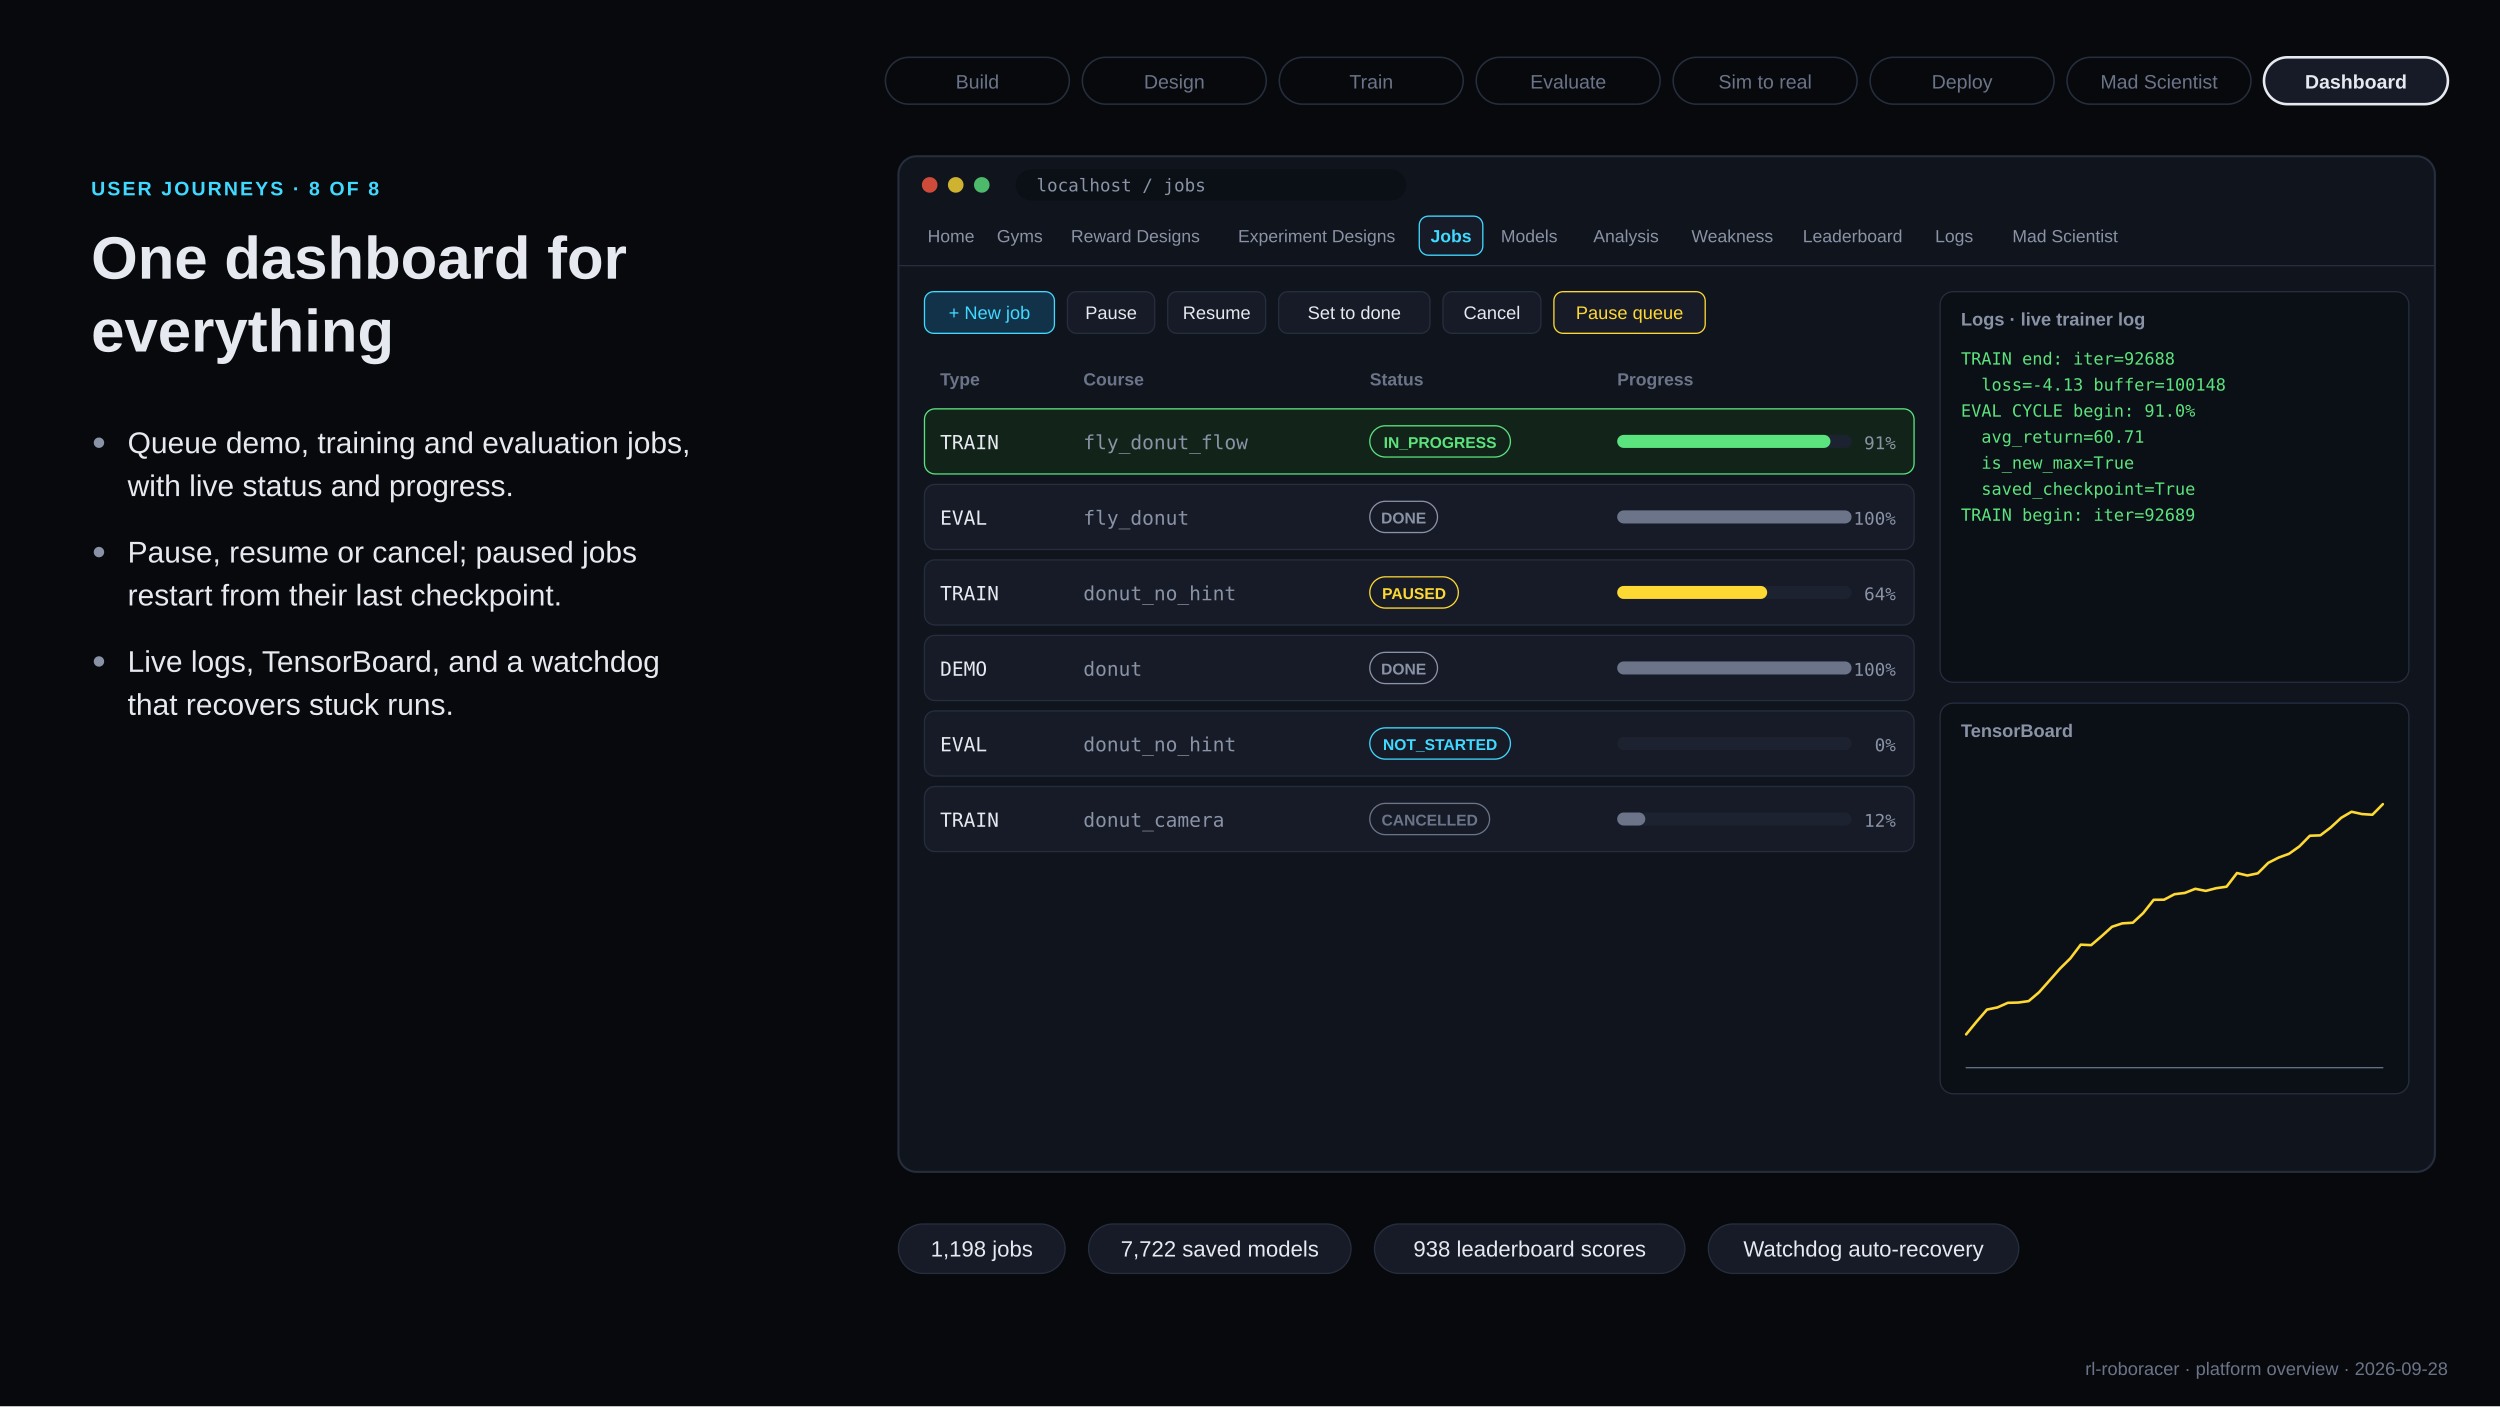
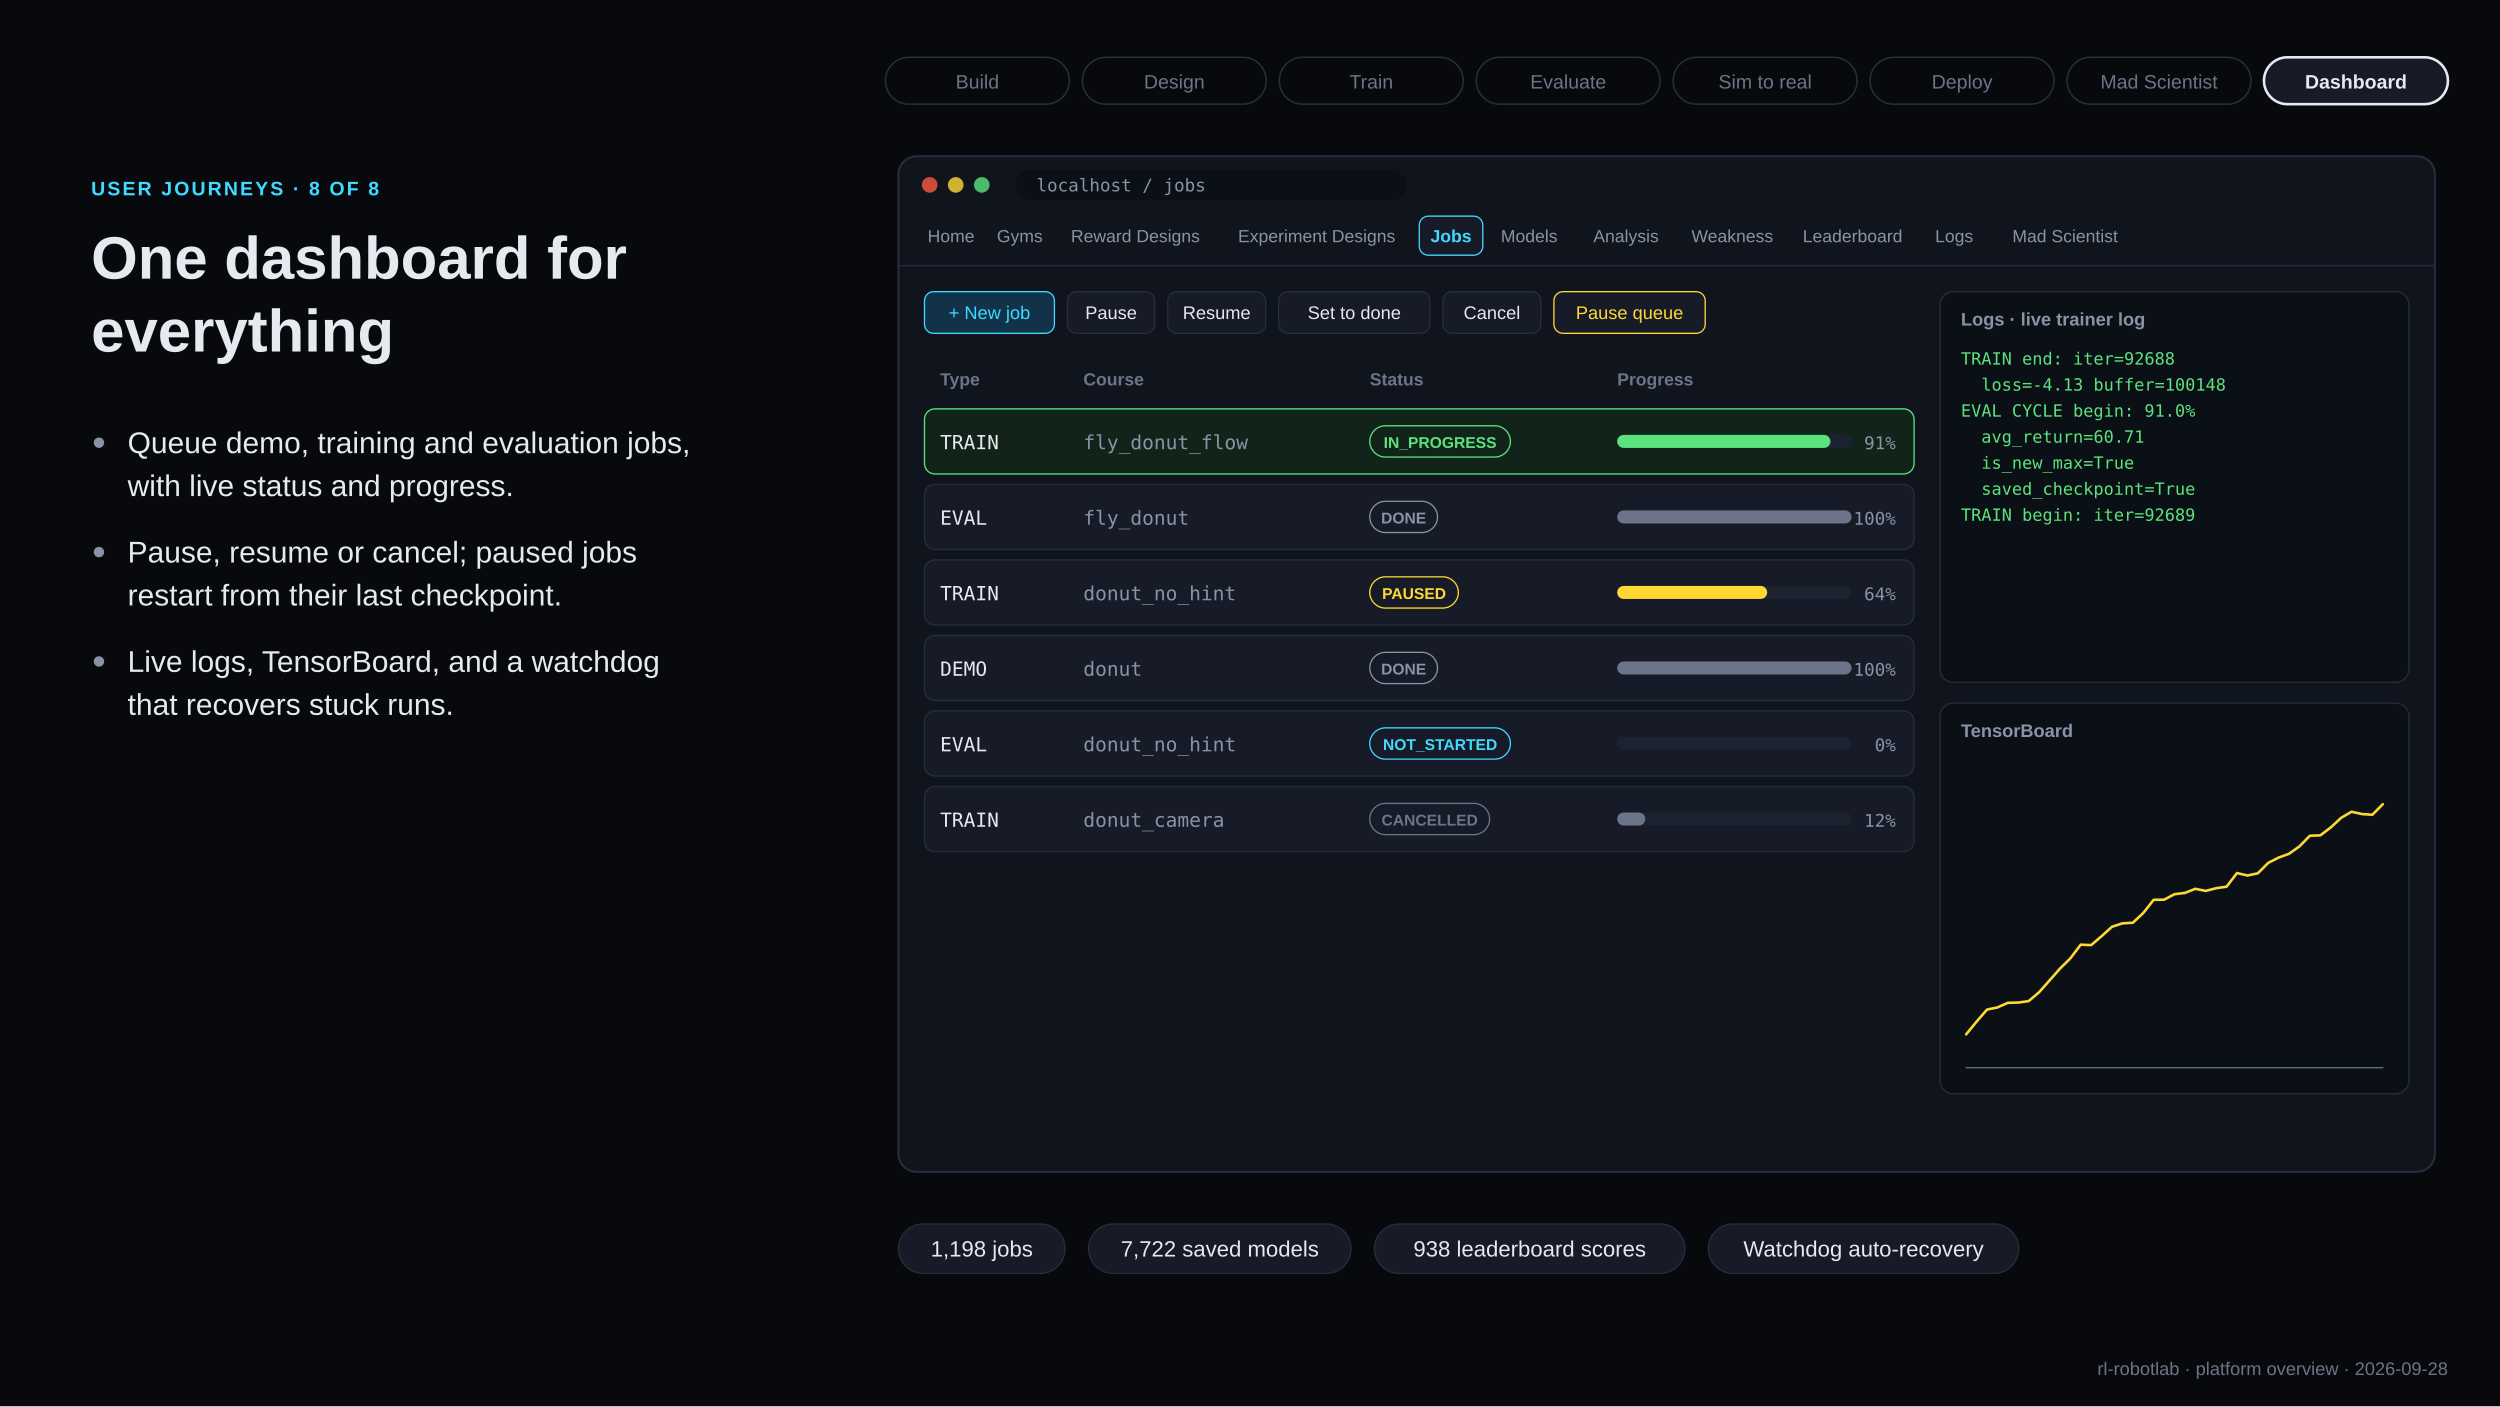
<svg xmlns="http://www.w3.org/2000/svg" width="1920" height="1080" viewBox="0 0 1920 1080">
  <defs>
    <filter id="soft" x="-20%" y="-20%" width="140%" height="140%">
      <feGaussianBlur stdDeviation="7" />
    </filter>
    <marker id="mU" viewBox="0 0 10 10" refX="8.5" refY="5" markerWidth="7" markerHeight="7" orient="auto-start-reverse">
      <path d="M0,0 L10,5 L0,10 z" fill="#40D9FF" />
    </marker>
    <marker id="mS" viewBox="0 0 10 10" refX="8.5" refY="5" markerWidth="7" markerHeight="7" orient="auto-start-reverse">
      <path d="M0,0 L10,5 L0,10 z" fill="#5BE37D" />
    </marker>
    <marker id="mM" viewBox="0 0 10 10" refX="8.5" refY="5" markerWidth="7" markerHeight="7" orient="auto-start-reverse">
      <path d="M0,0 L10,5 L0,10 z" fill="#B26BFF" />
    </marker>
    <marker id="mR" viewBox="0 0 10 10" refX="8.5" refY="5" markerWidth="7" markerHeight="7" orient="auto-start-reverse">
      <path d="M0,0 L10,5 L0,10 z" fill="#FF991F" />
    </marker>
    <marker id="mD" viewBox="0 0 10 10" refX="8.5" refY="5" markerWidth="7" markerHeight="7" orient="auto-start-reverse">
      <path d="M0,0 L10,5 L0,10 z" fill="#8a93a6" />
    </marker>
    <marker id="mY" viewBox="0 0 10 10" refX="8.5" refY="5" markerWidth="7" markerHeight="7" orient="auto-start-reverse">
      <path d="M0,0 L10,5 L0,10 z" fill="#FFD933" />
    </marker>
    <marker id="mB" viewBox="0 0 10 10" refX="8.5" refY="5" markerWidth="7" markerHeight="7" orient="auto-start-reverse">
      <path d="M0,0 L10,5 L0,10 z" fill="#6E8BFF" />
    </marker>
    <marker id="mE" viewBox="0 0 10 10" refX="8.5" refY="5" markerWidth="7" markerHeight="7" orient="auto-start-reverse">
      <path d="M0,0 L10,5 L0,10 z" fill="#FF5940" />
    </marker>
    <marker id="mG" viewBox="0 0 10 10" refX="8.5" refY="5" markerWidth="7" markerHeight="7" orient="auto-start-reverse">
      <path d="M0,0 L10,5 L0,10 z" fill="#A6A6B8" />
    </marker>
    <clipPath id="rclip">
      <rect x="640" y="0" width="1280" height="1080" />
    </clipPath>
    <linearGradient id="fadeL" x1="0" x2="1">
      <stop offset="0" stop-color="#07090d" />
      <stop offset="1" stop-color="#07090d" stop-opacity="0" />
    </linearGradient>
    <linearGradient id="fadeR" x1="0" x2="1">
      <stop offset="0" stop-color="#07090d" stop-opacity="0" />
      <stop offset="1" stop-color="#07090d" />
    </linearGradient>
  </defs>
  <rect x="0" y="0" width="1920" height="1080" fill="#07090d" />
  <rect x="680" y="44" width="141.25" height="36" rx="18" fill="none" stroke="#262d3d" stroke-width="1.2" />
  <text data-box="680,821.25" x="750.63" y="68" font-family="'Segoe UI', 'Helvetica Neue', Arial, sans-serif" font-size="15" fill="#6b7488" font-weight="500" text-anchor="middle">Build</text>
  <rect x="831.25" y="44" width="141.25" height="36" rx="18" fill="none" stroke="#262d3d" stroke-width="1.2" />
  <text data-box="831.25,972.5" x="901.88" y="68" font-family="'Segoe UI', 'Helvetica Neue', Arial, sans-serif" font-size="15" fill="#6b7488" font-weight="500" text-anchor="middle">Design</text>
  <rect x="982.5" y="44" width="141.25" height="36" rx="18" fill="none" stroke="#262d3d" stroke-width="1.2" />
  <text data-box="982.5,1123.75" x="1053.13" y="68" font-family="'Segoe UI', 'Helvetica Neue', Arial, sans-serif" font-size="15" fill="#6b7488" font-weight="500" text-anchor="middle">Train</text>
  <rect x="1133.75" y="44" width="141.25" height="36" rx="18" fill="none" stroke="#262d3d" stroke-width="1.2" />
  <text data-box="1133.75,1275" x="1204.38" y="68" font-family="'Segoe UI', 'Helvetica Neue', Arial, sans-serif" font-size="15" fill="#6b7488" font-weight="500" text-anchor="middle">Evaluate</text>
  <rect x="1285" y="44" width="141.25" height="36" rx="18" fill="none" stroke="#262d3d" stroke-width="1.2" />
  <text data-box="1285,1426.25" x="1355.63" y="68" font-family="'Segoe UI', 'Helvetica Neue', Arial, sans-serif" font-size="15" fill="#6b7488" font-weight="500" text-anchor="middle">Sim to real</text>
  <rect x="1436.25" y="44" width="141.25" height="36" rx="18" fill="none" stroke="#262d3d" stroke-width="1.2" />
  <text data-box="1436.25,1577.5" x="1506.88" y="68" font-family="'Segoe UI', 'Helvetica Neue', Arial, sans-serif" font-size="15" fill="#6b7488" font-weight="500" text-anchor="middle">Deploy</text>
  <rect x="1587.5" y="44" width="141.25" height="36" rx="18" fill="none" stroke="#262d3d" stroke-width="1.2" />
  <text data-box="1587.5,1728.75" x="1658.13" y="68" font-family="'Segoe UI', 'Helvetica Neue', Arial, sans-serif" font-size="15" fill="#6b7488" font-weight="500" text-anchor="middle">Mad Scientist</text>
  <rect x="1738.75" y="44" width="141.25" height="36" rx="18" fill="#161b27" stroke="#e6e9ef" stroke-width="2" />
  <text data-box="1738.75,1880" x="1809.38" y="68" font-family="'Segoe UI', 'Helvetica Neue', Arial, sans-serif" font-size="15" fill="#e6e9ef" font-weight="700" text-anchor="middle">Dashboard</text>
  <rect x="690" y="120" width="1180" height="780" rx="14" fill="#10141d" stroke="#262d3d" stroke-width="1.6" />
  <circle cx="714" cy="142" r="6" fill="#FF5940" opacity="0.8" />
  <circle cx="734" cy="142" r="6" fill="#FFD933" opacity="0.8" />
  <circle cx="754" cy="142" r="6" fill="#5BE37D" opacity="0.8" />
  <rect x="780" y="130" width="300" height="24" rx="12" fill="#0b0f16" />
  <text data-box="690,1870" x="796" y="147" font-family="Consolas, 'SF Mono', Menlo, monospace" font-size="13.5" fill="#8a93a6" font-weight="400" text-anchor="start" xml:space="preserve">localhost / jobs</text>
  <text data-box="690,1870" x="730.4" y="186" font-family="'Segoe UI', 'Helvetica Neue', Arial, sans-serif" font-size="13.5" fill="#8a93a6" font-weight="400" text-anchor="middle">Home</text>
  <text data-box="690,1870" x="783.2" y="186" font-family="'Segoe UI', 'Helvetica Neue', Arial, sans-serif" font-size="13.5" fill="#8a93a6" font-weight="400" text-anchor="middle">Gyms</text>
  <text data-box="690,1870" x="872" y="186" font-family="'Segoe UI', 'Helvetica Neue', Arial, sans-serif" font-size="13.5" fill="#8a93a6" font-weight="400" text-anchor="middle">Reward Designs</text>
  <text data-box="690,1870" x="1011.2" y="186" font-family="'Segoe UI', 'Helvetica Neue', Arial, sans-serif" font-size="13.5" fill="#8a93a6" font-weight="400" text-anchor="middle">Experiment Designs</text>
  <rect x="1090" y="166" width="48.8" height="30" rx="7" fill="#161b27" stroke="#40D9FF" stroke-width="1" />
  <text data-box="690,1870" x="1114.4" y="186" font-family="'Segoe UI', 'Helvetica Neue', Arial, sans-serif" font-size="13.5" fill="#40D9FF" font-weight="700" text-anchor="middle">Jobs</text>
  <text data-box="690,1870" x="1174.4" y="186" font-family="'Segoe UI', 'Helvetica Neue', Arial, sans-serif" font-size="13.5" fill="#8a93a6" font-weight="400" text-anchor="middle">Models</text>
  <text data-box="690,1870" x="1248.8" y="186" font-family="'Segoe UI', 'Helvetica Neue', Arial, sans-serif" font-size="13.5" fill="#8a93a6" font-weight="400" text-anchor="middle">Analysis</text>
  <text data-box="690,1870" x="1330.4" y="186" font-family="'Segoe UI', 'Helvetica Neue', Arial, sans-serif" font-size="13.5" fill="#8a93a6" font-weight="400" text-anchor="middle">Weakness</text>
  <text data-box="690,1870" x="1422.8" y="186" font-family="'Segoe UI', 'Helvetica Neue', Arial, sans-serif" font-size="13.5" fill="#8a93a6" font-weight="400" text-anchor="middle">Leaderboard</text>
  <text data-box="690,1870" x="1500.8" y="186" font-family="'Segoe UI', 'Helvetica Neue', Arial, sans-serif" font-size="13.5" fill="#8a93a6" font-weight="400" text-anchor="middle">Logs</text>
  <text data-box="690,1870" x="1586" y="186" font-family="'Segoe UI', 'Helvetica Neue', Arial, sans-serif" font-size="13.5" fill="#8a93a6" font-weight="400" text-anchor="middle">Mad Scientist</text>
  <line x1="690" y1="204" x2="1870" y2="204" stroke="#262d3d" stroke-width="1" stroke-linecap="round" />
  <rect x="710" y="224" width="99.8" height="32" rx="7" fill="#12324a" stroke="#40D9FF" stroke-width="1" />
  <text data-box="690,1870" x="759.9" y="245" font-family="'Segoe UI', 'Helvetica Neue', Arial, sans-serif" font-size="14" fill="#40D9FF" font-weight="400" text-anchor="middle">+ New job</text>
  <rect x="819.8" y="224" width="67" height="32" rx="7" fill="#161b27" stroke="#262d3d" stroke-width="1" />
  <text data-box="690,1870" x="853.3" y="245" font-family="'Segoe UI', 'Helvetica Neue', Arial, sans-serif" font-size="14" fill="#e6e9ef" font-weight="400" text-anchor="middle">Pause</text>
  <rect x="896.8" y="224" width="75.2" height="32" rx="7" fill="#161b27" stroke="#262d3d" stroke-width="1" />
  <text data-box="690,1870" x="934.4" y="245" font-family="'Segoe UI', 'Helvetica Neue', Arial, sans-serif" font-size="14" fill="#e6e9ef" font-weight="400" text-anchor="middle">Resume</text>
  <rect x="982" y="224" width="116.2" height="32" rx="7" fill="#161b27" stroke="#262d3d" stroke-width="1" />
  <text data-box="690,1870" x="1040.1" y="245" font-family="'Segoe UI', 'Helvetica Neue', Arial, sans-serif" font-size="14" fill="#e6e9ef" font-weight="400" text-anchor="middle">Set to done</text>
  <rect x="1108.2" y="224" width="75.2" height="32" rx="7" fill="#161b27" stroke="#262d3d" stroke-width="1" />
  <text data-box="690,1870" x="1145.8" y="245" font-family="'Segoe UI', 'Helvetica Neue', Arial, sans-serif" font-size="14" fill="#e6e9ef" font-weight="400" text-anchor="middle">Cancel</text>
  <rect x="1193.4" y="224" width="116.2" height="32" rx="7" fill="#161b27" stroke="#FFD933" stroke-width="1" />
  <text data-box="690,1870" x="1251.5" y="245" font-family="'Segoe UI', 'Helvetica Neue', Arial, sans-serif" font-size="14" fill="#FFD933" font-weight="400" text-anchor="middle">Pause queue</text>
  <text data-box="690,1870" x="722" y="296" font-family="'Segoe UI', 'Helvetica Neue', Arial, sans-serif" font-size="13.5" fill="#6b7488" font-weight="700" text-anchor="start">Type</text>
  <text data-box="690,1870" x="832" y="296" font-family="'Segoe UI', 'Helvetica Neue', Arial, sans-serif" font-size="13.5" fill="#6b7488" font-weight="700" text-anchor="start">Course</text>
  <text data-box="690,1870" x="1052" y="296" font-family="'Segoe UI', 'Helvetica Neue', Arial, sans-serif" font-size="13.5" fill="#6b7488" font-weight="700" text-anchor="start">Status</text>
  <text data-box="690,1870" x="1242" y="296" font-family="'Segoe UI', 'Helvetica Neue', Arial, sans-serif" font-size="13.5" fill="#6b7488" font-weight="700" text-anchor="start">Progress</text>
  <rect x="710" y="314" width="760" height="50" rx="8" fill="#12241a" stroke="#5BE37D" stroke-width="1" />
  <text data-box="690,1870" x="722" y="345" font-family="Consolas, 'SF Mono', Menlo, monospace" font-size="15" fill="#e6e9ef" font-weight="400" text-anchor="start" xml:space="preserve">TRAIN</text>
  <text data-box="690,1870" x="832" y="345" font-family="Consolas, 'SF Mono', Menlo, monospace" font-size="15" fill="#8a93a6" font-weight="400" text-anchor="start" xml:space="preserve">fly_donut_flow</text>
  <rect x="1052" y="327" width="108" height="24" rx="12" fill="none" stroke="#5BE37D" stroke-width="1" />
  <text data-box="690,1870" x="1106" y="344" font-family="'Segoe UI', 'Helvetica Neue', Arial, sans-serif" font-size="12" fill="#5BE37D" font-weight="700" text-anchor="middle">IN_PROGRESS</text>
  <rect x="1242" y="334" width="180" height="10" rx="5" fill="#1c2230" />
  <rect x="1242" y="334" width="163.8" height="10" rx="5" fill="#5BE37D" />
  <text data-box="690,1870" x="1456" y="345" font-family="Consolas, 'SF Mono', Menlo, monospace" font-size="13.5" fill="#8a93a6" font-weight="400" text-anchor="end" xml:space="preserve">91%</text>
  <rect x="710" y="372" width="760" height="50" rx="8" fill="#161b27" stroke="#262d3d" stroke-width="1" />
  <text data-box="690,1870" x="722" y="403" font-family="Consolas, 'SF Mono', Menlo, monospace" font-size="15" fill="#e6e9ef" font-weight="400" text-anchor="start" xml:space="preserve">EVAL</text>
  <text data-box="690,1870" x="832" y="403" font-family="Consolas, 'SF Mono', Menlo, monospace" font-size="15" fill="#8a93a6" font-weight="400" text-anchor="start" xml:space="preserve">fly_donut</text>
  <rect x="1052" y="385" width="52" height="24" rx="12" fill="none" stroke="#8a93a6" stroke-width="1" />
  <text data-box="690,1870" x="1078" y="402" font-family="'Segoe UI', 'Helvetica Neue', Arial, sans-serif" font-size="12" fill="#8a93a6" font-weight="700" text-anchor="middle">DONE</text>
  <rect x="1242" y="392" width="180" height="10" rx="5" fill="#1c2230" />
  <rect x="1242" y="392" width="180" height="10" rx="5" fill="#6b7488" />
  <text data-box="690,1870" x="1456" y="403" font-family="Consolas, 'SF Mono', Menlo, monospace" font-size="13.5" fill="#8a93a6" font-weight="400" text-anchor="end" xml:space="preserve">100%</text>
  <rect x="710" y="430" width="760" height="50" rx="8" fill="#161b27" stroke="#262d3d" stroke-width="1" />
  <text data-box="690,1870" x="722" y="461" font-family="Consolas, 'SF Mono', Menlo, monospace" font-size="15" fill="#e6e9ef" font-weight="400" text-anchor="start" xml:space="preserve">TRAIN</text>
  <text data-box="690,1870" x="832" y="461" font-family="Consolas, 'SF Mono', Menlo, monospace" font-size="15" fill="#8a93a6" font-weight="400" text-anchor="start" xml:space="preserve">donut_no_hint</text>
  <rect x="1052" y="443" width="68" height="24" rx="12" fill="none" stroke="#FFD933" stroke-width="1" />
  <text data-box="690,1870" x="1086" y="460" font-family="'Segoe UI', 'Helvetica Neue', Arial, sans-serif" font-size="12" fill="#FFD933" font-weight="700" text-anchor="middle">PAUSED</text>
  <rect x="1242" y="450" width="180" height="10" rx="5" fill="#1c2230" />
  <rect x="1242" y="450" width="115.2" height="10" rx="5" fill="#FFD933" />
  <text data-box="690,1870" x="1456" y="461" font-family="Consolas, 'SF Mono', Menlo, monospace" font-size="13.5" fill="#8a93a6" font-weight="400" text-anchor="end" xml:space="preserve">64%</text>
  <rect x="710" y="488" width="760" height="50" rx="8" fill="#161b27" stroke="#262d3d" stroke-width="1" />
  <text data-box="690,1870" x="722" y="519" font-family="Consolas, 'SF Mono', Menlo, monospace" font-size="15" fill="#e6e9ef" font-weight="400" text-anchor="start" xml:space="preserve">DEMO</text>
  <text data-box="690,1870" x="832" y="519" font-family="Consolas, 'SF Mono', Menlo, monospace" font-size="15" fill="#8a93a6" font-weight="400" text-anchor="start" xml:space="preserve">donut</text>
  <rect x="1052" y="501" width="52" height="24" rx="12" fill="none" stroke="#8a93a6" stroke-width="1" />
  <text data-box="690,1870" x="1078" y="518" font-family="'Segoe UI', 'Helvetica Neue', Arial, sans-serif" font-size="12" fill="#8a93a6" font-weight="700" text-anchor="middle">DONE</text>
  <rect x="1242" y="508" width="180" height="10" rx="5" fill="#1c2230" />
  <rect x="1242" y="508" width="180" height="10" rx="5" fill="#6b7488" />
  <text data-box="690,1870" x="1456" y="519" font-family="Consolas, 'SF Mono', Menlo, monospace" font-size="13.5" fill="#8a93a6" font-weight="400" text-anchor="end" xml:space="preserve">100%</text>
  <rect x="710" y="546" width="760" height="50" rx="8" fill="#161b27" stroke="#262d3d" stroke-width="1" />
  <text data-box="690,1870" x="722" y="577" font-family="Consolas, 'SF Mono', Menlo, monospace" font-size="15" fill="#e6e9ef" font-weight="400" text-anchor="start" xml:space="preserve">EVAL</text>
  <text data-box="690,1870" x="832" y="577" font-family="Consolas, 'SF Mono', Menlo, monospace" font-size="15" fill="#8a93a6" font-weight="400" text-anchor="start" xml:space="preserve">donut_no_hint</text>
  <rect x="1052" y="559" width="108" height="24" rx="12" fill="none" stroke="#40D9FF" stroke-width="1" />
  <text data-box="690,1870" x="1106" y="576" font-family="'Segoe UI', 'Helvetica Neue', Arial, sans-serif" font-size="12" fill="#40D9FF" font-weight="700" text-anchor="middle">NOT_STARTED</text>
  <rect x="1242" y="566" width="180" height="10" rx="5" fill="#1c2230" />
  <text data-box="690,1870" x="1456" y="577" font-family="Consolas, 'SF Mono', Menlo, monospace" font-size="13.5" fill="#8a93a6" font-weight="400" text-anchor="end" xml:space="preserve">0%</text>
  <rect x="710" y="604" width="760" height="50" rx="8" fill="#161b27" stroke="#262d3d" stroke-width="1" />
  <text data-box="690,1870" x="722" y="635" font-family="Consolas, 'SF Mono', Menlo, monospace" font-size="15" fill="#e6e9ef" font-weight="400" text-anchor="start" xml:space="preserve">TRAIN</text>
  <text data-box="690,1870" x="832" y="635" font-family="Consolas, 'SF Mono', Menlo, monospace" font-size="15" fill="#8a93a6" font-weight="400" text-anchor="start" xml:space="preserve">donut_camera</text>
  <rect x="1052" y="617" width="92" height="24" rx="12" fill="none" stroke="#6b7488" stroke-width="1" />
  <text data-box="690,1870" x="1098" y="634" font-family="'Segoe UI', 'Helvetica Neue', Arial, sans-serif" font-size="12" fill="#6b7488" font-weight="700" text-anchor="middle">CANCELLED</text>
  <rect x="1242" y="624" width="180" height="10" rx="5" fill="#1c2230" />
  <rect x="1242" y="624" width="21.6" height="10" rx="5" fill="#6b7488" />
  <text data-box="690,1870" x="1456" y="635" font-family="Consolas, 'SF Mono', Menlo, monospace" font-size="13.5" fill="#8a93a6" font-weight="400" text-anchor="end" xml:space="preserve">12%</text>
  <rect x="1490" y="224" width="360" height="300" rx="10" fill="#0b0f16" stroke="#262d3d" stroke-width="1" />
  <text data-box="690,1870" x="1506" y="250" font-family="'Segoe UI', 'Helvetica Neue', Arial, sans-serif" font-size="14" fill="#8a93a6" font-weight="700" text-anchor="start">Logs · live trainer log</text>
  <text data-box="1490,1850" x="1506" y="280" font-family="Consolas, 'SF Mono', Menlo, monospace" font-size="13" fill="#5BE37D" font-weight="400" text-anchor="start" xml:space="preserve">TRAIN end: iter=92688</text>
  <text data-box="1490,1850" x="1506" y="300" font-family="Consolas, 'SF Mono', Menlo, monospace" font-size="13" fill="#5BE37D" font-weight="400" text-anchor="start" xml:space="preserve">  loss=-4.13 buffer=100148</text>
  <text data-box="1490,1850" x="1506" y="320" font-family="Consolas, 'SF Mono', Menlo, monospace" font-size="13" fill="#5BE37D" font-weight="400" text-anchor="start" xml:space="preserve">EVAL CYCLE begin: 91.0%</text>
  <text data-box="1490,1850" x="1506" y="340" font-family="Consolas, 'SF Mono', Menlo, monospace" font-size="13" fill="#5BE37D" font-weight="400" text-anchor="start" xml:space="preserve">  avg_return=60.71</text>
  <text data-box="1490,1850" x="1506" y="360" font-family="Consolas, 'SF Mono', Menlo, monospace" font-size="13" fill="#5BE37D" font-weight="400" text-anchor="start" xml:space="preserve">  is_new_max=True</text>
  <text data-box="1490,1850" x="1506" y="380" font-family="Consolas, 'SF Mono', Menlo, monospace" font-size="13" fill="#5BE37D" font-weight="400" text-anchor="start" xml:space="preserve">  saved_checkpoint=True</text>
  <text data-box="1490,1850" x="1506" y="400" font-family="Consolas, 'SF Mono', Menlo, monospace" font-size="13" fill="#5BE37D" font-weight="400" text-anchor="start" xml:space="preserve">TRAIN begin: iter=92689</text>
  <rect x="1490" y="540" width="360" height="300" rx="10" fill="#0b0f16" stroke="#262d3d" stroke-width="1" />
  <text data-box="690,1870" x="1506" y="566" font-family="'Segoe UI', 'Helvetica Neue', Arial, sans-serif" font-size="14" fill="#8a93a6" font-weight="700" text-anchor="start">TensorBoard</text>
  <line x1="1510" y1="820" x2="1830" y2="820" stroke="#6b7488" stroke-width="1" stroke-linecap="round" />
  <path d="M 1510 794.39 L 1518 784.62 L 1526 775.36 L 1534 773.72 L 1542 770.17 L 1550 769.96 L 1558 768.86 L 1566 762.05 L 1574 753.03 L 1582 743.95 L 1590 736.05 L 1598 725.5 L 1606 725.86 L 1614 719 L 1622 711.76 L 1630 709.13 L 1638 708.65 L 1646 701.21 L 1654 691.06 L 1662 690.96 L 1670 686.75 L 1678 685.76 L 1686 682.6 L 1694 684.21 L 1702 682.14 L 1710 680.98 L 1718 670.49 L 1726 672.39 L 1734 670.71 L 1742 662.68 L 1750 658.61 L 1758 655.69 L 1766 649.99 L 1774 641.84 L 1782 641.56 L 1790 635.49 L 1798 628.1 L 1806 623.42 L 1814 625.2 L 1822 625.72 L 1830 617.6" fill="none" stroke="#FFD933" stroke-width="2" stroke-linecap="round" stroke-linejoin="round" />
  <rect x="690" y="940" width="128" height="38" rx="19" fill="#161b27" stroke="#262d3d" stroke-width="1" />
  <text data-box="640,1920" x="754" y="965" font-family="'Segoe UI', 'Helvetica Neue', Arial, sans-serif" font-size="17" fill="#e6e9ef" font-weight="400" text-anchor="middle">1,198 jobs</text>
  <rect x="836" y="940" width="201.6" height="38" rx="19" fill="#161b27" stroke="#262d3d" stroke-width="1" />
  <text data-box="640,1920" x="936.8" y="965" font-family="'Segoe UI', 'Helvetica Neue', Arial, sans-serif" font-size="17" fill="#e6e9ef" font-weight="400" text-anchor="middle">7,722 saved models</text>
  <rect x="1055.6" y="940" width="238.4" height="38" rx="19" fill="#161b27" stroke="#262d3d" stroke-width="1" />
  <text data-box="640,1920" x="1174.8" y="965" font-family="'Segoe UI', 'Helvetica Neue', Arial, sans-serif" font-size="17" fill="#e6e9ef" font-weight="400" text-anchor="middle">938 leaderboard scores</text>
  <rect x="1312" y="940" width="238.4" height="38" rx="19" fill="#161b27" stroke="#262d3d" stroke-width="1" />
  <text data-box="640,1920" x="1431.2" y="965" font-family="'Segoe UI', 'Helvetica Neue', Arial, sans-serif" font-size="17" fill="#e6e9ef" font-weight="400" text-anchor="middle">Watchdog auto-recovery</text>
-   <text data-box="640,1900" x="1880" y="1056" font-family="'Segoe UI', 'Helvetica Neue', Arial, sans-serif" font-size="14" fill="#6b7488" font-weight="400" text-anchor="end">rl-roboracer · platform overview · 2026-09-28</text>
+   <text data-box="640,1900" x="1880" y="1056" font-family="'Segoe UI', 'Helvetica Neue', Arial, sans-serif" font-size="14" fill="#6b7488" font-weight="400" text-anchor="end">rl-robotlab · platform overview · 2026-09-28</text>
  <text data-box="40,600" x="70" y="150" font-family="'Segoe UI', 'Helvetica Neue', Arial, sans-serif" font-size="15" fill="#40D9FF" font-weight="700" text-anchor="start" letter-spacing="1.6">USER JOURNEYS · 8 OF 8</text>
  <text data-box="40,600" x="70" y="214" font-family="'Segoe UI', 'Helvetica Neue', Arial, sans-serif" font-size="46" fill="#e6e9ef" font-weight="700" text-anchor="start">One dashboard for</text>
  <text data-box="40,600" x="70" y="270" font-family="'Segoe UI', 'Helvetica Neue', Arial, sans-serif" font-size="46" fill="#e6e9ef" font-weight="700" text-anchor="start">everything</text>
  <circle cx="76" cy="340" r="4" fill="#8a93a6" />
  <text data-box="40,600" x="98" y="348" font-family="'Segoe UI', 'Helvetica Neue', Arial, sans-serif" font-size="23" fill="#e6e9ef" font-weight="400" text-anchor="start">Queue demo, training and evaluation jobs,</text>
  <text data-box="40,600" x="98" y="381" font-family="'Segoe UI', 'Helvetica Neue', Arial, sans-serif" font-size="23" fill="#e6e9ef" font-weight="400" text-anchor="start">with live status and progress.</text>
  <circle cx="76" cy="424" r="4" fill="#8a93a6" />
  <text data-box="40,600" x="98" y="432" font-family="'Segoe UI', 'Helvetica Neue', Arial, sans-serif" font-size="23" fill="#e6e9ef" font-weight="400" text-anchor="start">Pause, resume or cancel; paused jobs</text>
  <text data-box="40,600" x="98" y="465" font-family="'Segoe UI', 'Helvetica Neue', Arial, sans-serif" font-size="23" fill="#e6e9ef" font-weight="400" text-anchor="start">restart from their last checkpoint.</text>
  <circle cx="76" cy="508" r="4" fill="#8a93a6" />
  <text data-box="40,600" x="98" y="516" font-family="'Segoe UI', 'Helvetica Neue', Arial, sans-serif" font-size="23" fill="#e6e9ef" font-weight="400" text-anchor="start">Live logs, TensorBoard, and a watchdog</text>
  <text data-box="40,600" x="98" y="549" font-family="'Segoe UI', 'Helvetica Neue', Arial, sans-serif" font-size="23" fill="#e6e9ef" font-weight="400" text-anchor="start">that recovers stuck runs.</text>
</svg>
